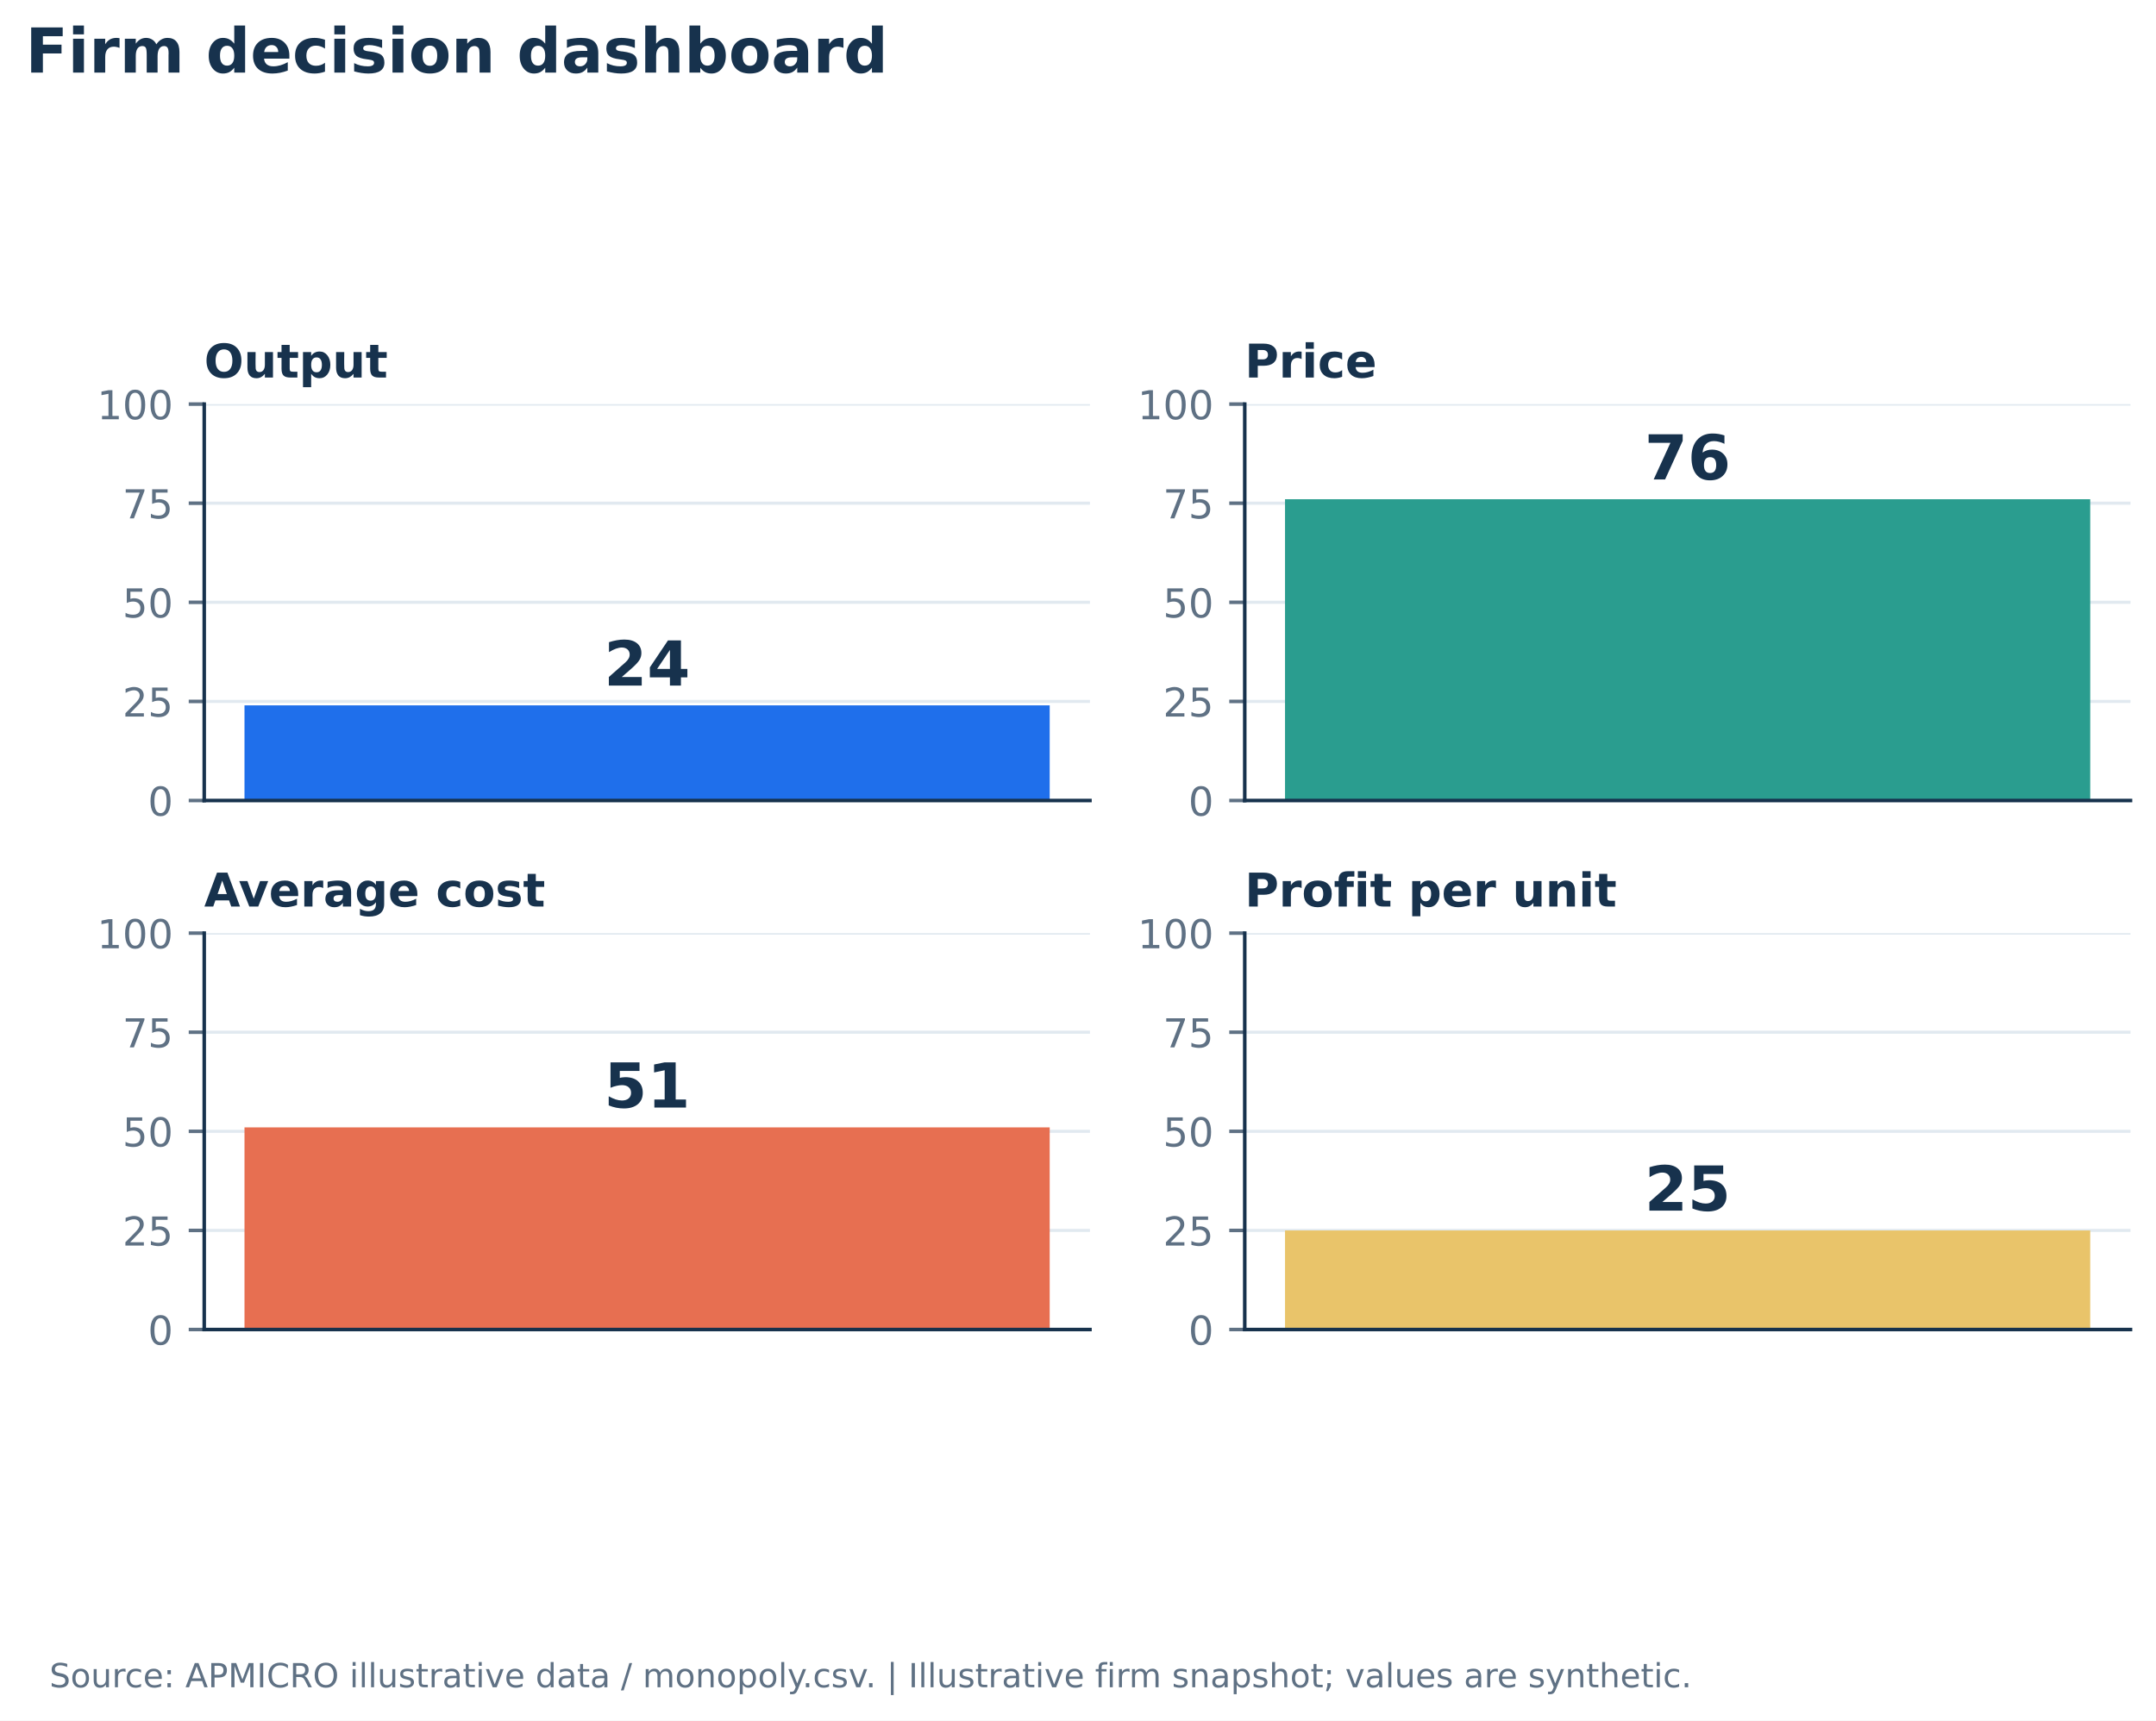
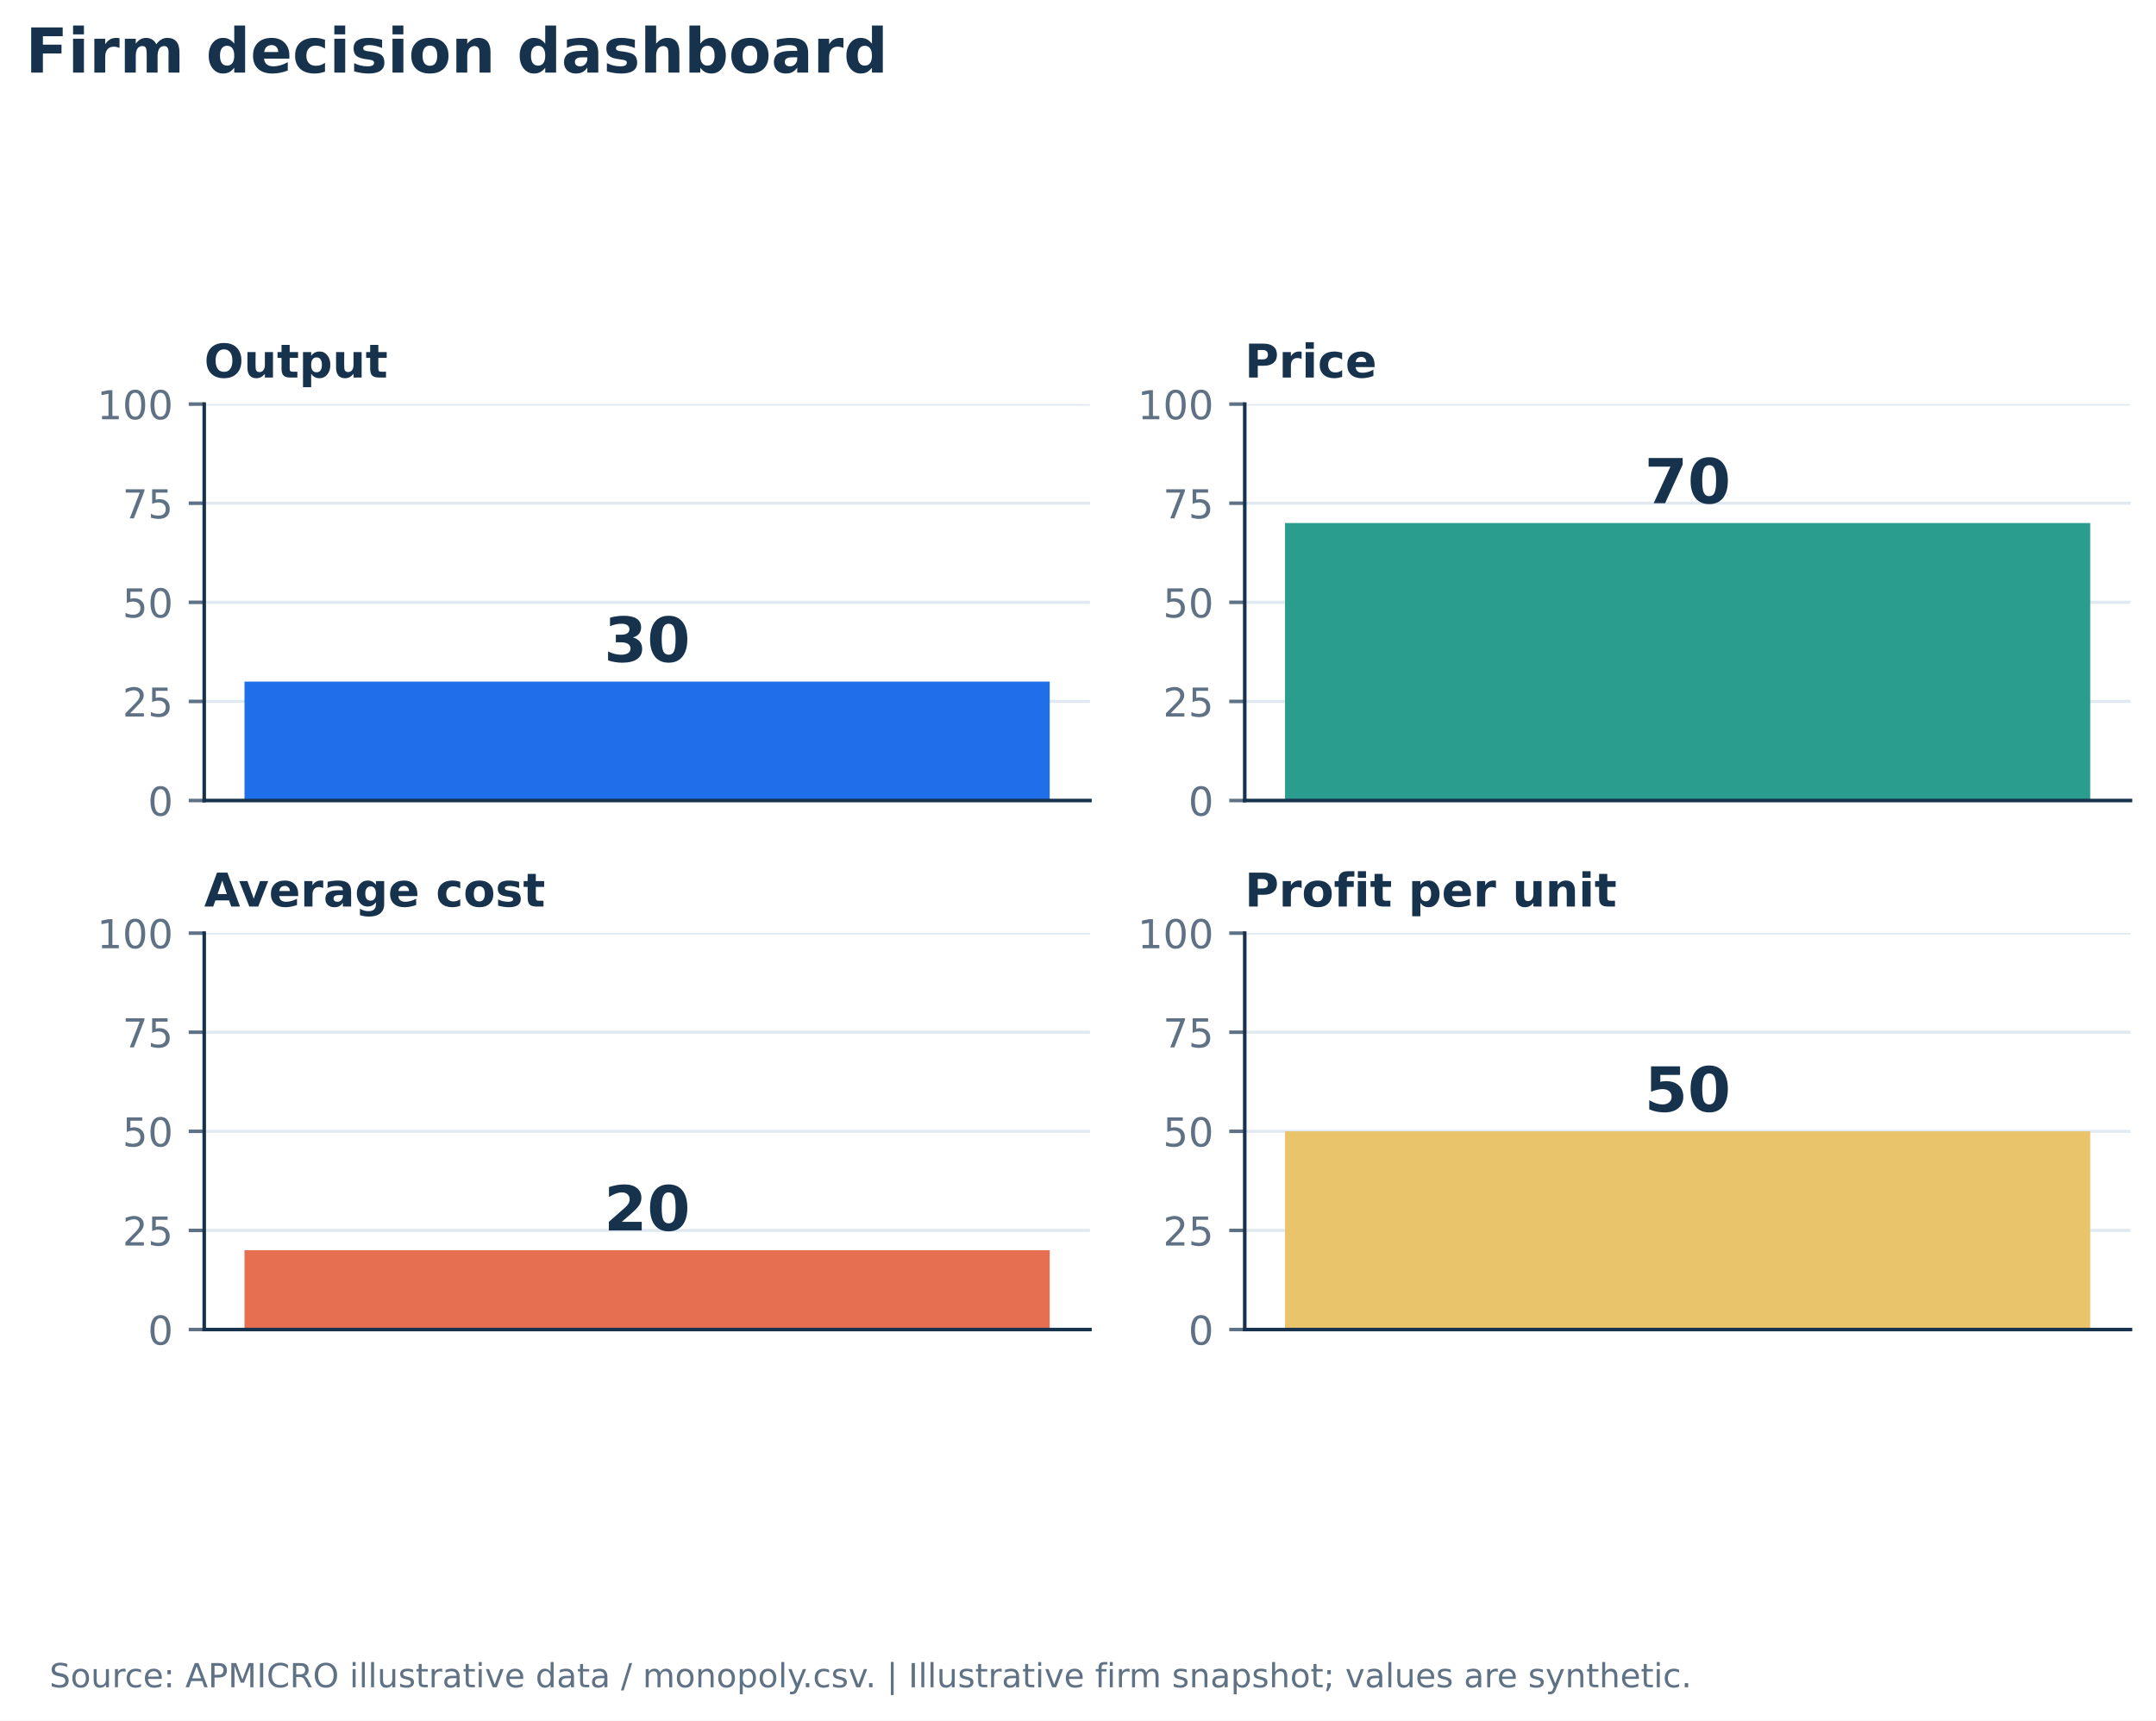
<svg xmlns="http://www.w3.org/2000/svg" xmlns:xlink="http://www.w3.org/1999/xlink" width="486.72pt" height="388.512pt" viewBox="0 0 486.72 388.512" version="1.1">
  <defs>
    <style type="text/css">*{stroke-linejoin: round; stroke-linecap: butt}</style>
  </defs>
  <g id="figure_1">
    <g id="patch_1">
      <path d="M 0 388.512 L 486.72 388.512 L 486.72 0 L 0 0 z " style="fill: #ffffff" />
    </g>
    <g id="axes_1">
      <g id="patch_2">
        <path d="M 46.105 180.756 L 246.06 180.756 L 246.06 91.248 L 46.105 91.248 z " style="fill: #ffffff" />
      </g>
      <g id="matplotlib.axis_1" />
      <g id="matplotlib.axis_2">
        <g id="ytick_1">
          <g id="line2d_1">
-             <path d="M 46.105 180.756 L 246.06 180.756 " clip-path="url(#pf00ce6015e)" style="fill: none; stroke: #d9e3ec; stroke-opacity: 0.8; stroke-width: 0.7; stroke-linecap: square" />
+             <path d="M 46.105 180.756 L 246.06 180.756 " clip-path="url(#p4024c1daae)" style="fill: none; stroke: #d9e3ec; stroke-opacity: 0.8; stroke-width: 0.7; stroke-linecap: square" />
          </g>
          <g id="line2d_2">
            <defs>
-               <path id="m07c5011ae3" d="M 0 0 L -3.5 0 " style="stroke: #5f7184; stroke-width: 0.8" />
+               <path id="m951ea71788" d="M 0 0 L -3.5 0 " style="stroke: #5f7184; stroke-width: 0.8" />
            </defs>
            <g>
-               <use xlink:href="#m07c5011ae3" x="46.105" y="180.756" style="fill: #5f7184; stroke: #5f7184; stroke-width: 0.8" />
+               <use xlink:href="#m951ea71788" x="46.105" y="180.756" style="fill: #5f7184; stroke: #5f7184; stroke-width: 0.8" />
            </g>
          </g>
          <g id="text_1">
            <text style="font-size: 9px; font-family: 'DejaVu Sans'; text-anchor: end; fill: #5f7184" x="39.105" y="184.175" transform="rotate(-0 39.105 184.1753)">0</text>
          </g>
        </g>
        <g id="ytick_2">
          <g id="line2d_3">
-             <path d="M 46.105 158.379 L 246.06 158.379 " clip-path="url(#pf00ce6015e)" style="fill: none; stroke: #d9e3ec; stroke-opacity: 0.8; stroke-width: 0.7; stroke-linecap: square" />
+             <path d="M 46.105 158.379 L 246.06 158.379 " clip-path="url(#p4024c1daae)" style="fill: none; stroke: #d9e3ec; stroke-opacity: 0.8; stroke-width: 0.7; stroke-linecap: square" />
          </g>
          <g id="line2d_4">
            <g>
-               <use xlink:href="#m07c5011ae3" x="46.105" y="158.379" style="fill: #5f7184; stroke: #5f7184; stroke-width: 0.8" />
+               <use xlink:href="#m951ea71788" x="46.105" y="158.379" style="fill: #5f7184; stroke: #5f7184; stroke-width: 0.8" />
            </g>
          </g>
          <g id="text_2">
            <text style="font-size: 9px; font-family: 'DejaVu Sans'; text-anchor: end; fill: #5f7184" x="39.105" y="161.798" transform="rotate(-0 39.105 161.7983)">25</text>
          </g>
        </g>
        <g id="ytick_3">
          <g id="line2d_5">
-             <path d="M 46.105 136.002 L 246.06 136.002 " clip-path="url(#pf00ce6015e)" style="fill: none; stroke: #d9e3ec; stroke-opacity: 0.8; stroke-width: 0.7; stroke-linecap: square" />
+             <path d="M 46.105 136.002 L 246.06 136.002 " clip-path="url(#p4024c1daae)" style="fill: none; stroke: #d9e3ec; stroke-opacity: 0.8; stroke-width: 0.7; stroke-linecap: square" />
          </g>
          <g id="line2d_6">
            <g>
-               <use xlink:href="#m07c5011ae3" x="46.105" y="136.002" style="fill: #5f7184; stroke: #5f7184; stroke-width: 0.8" />
+               <use xlink:href="#m951ea71788" x="46.105" y="136.002" style="fill: #5f7184; stroke: #5f7184; stroke-width: 0.8" />
            </g>
          </g>
          <g id="text_3">
            <text style="font-size: 9px; font-family: 'DejaVu Sans'; text-anchor: end; fill: #5f7184" x="39.105" y="139.421" transform="rotate(-0 39.105 139.4213)">50</text>
          </g>
        </g>
        <g id="ytick_4">
          <g id="line2d_7">
-             <path d="M 46.105 113.625 L 246.06 113.625 " clip-path="url(#pf00ce6015e)" style="fill: none; stroke: #d9e3ec; stroke-opacity: 0.8; stroke-width: 0.7; stroke-linecap: square" />
+             <path d="M 46.105 113.625 L 246.06 113.625 " clip-path="url(#p4024c1daae)" style="fill: none; stroke: #d9e3ec; stroke-opacity: 0.8; stroke-width: 0.7; stroke-linecap: square" />
          </g>
          <g id="line2d_8">
            <g>
-               <use xlink:href="#m07c5011ae3" x="46.105" y="113.625" style="fill: #5f7184; stroke: #5f7184; stroke-width: 0.8" />
+               <use xlink:href="#m951ea71788" x="46.105" y="113.625" style="fill: #5f7184; stroke: #5f7184; stroke-width: 0.8" />
            </g>
          </g>
          <g id="text_4">
            <text style="font-size: 9px; font-family: 'DejaVu Sans'; text-anchor: end; fill: #5f7184" x="39.105" y="117.044" transform="rotate(-0 39.105 117.0443)">75</text>
          </g>
        </g>
        <g id="ytick_5">
          <g id="line2d_9">
-             <path d="M 46.105 91.248 L 246.06 91.248 " clip-path="url(#pf00ce6015e)" style="fill: none; stroke: #d9e3ec; stroke-opacity: 0.8; stroke-width: 0.7; stroke-linecap: square" />
+             <path d="M 46.105 91.248 L 246.06 91.248 " clip-path="url(#p4024c1daae)" style="fill: none; stroke: #d9e3ec; stroke-opacity: 0.8; stroke-width: 0.7; stroke-linecap: square" />
          </g>
          <g id="line2d_10">
            <g>
-               <use xlink:href="#m07c5011ae3" x="46.105" y="91.248" style="fill: #5f7184; stroke: #5f7184; stroke-width: 0.8" />
+               <use xlink:href="#m951ea71788" x="46.105" y="91.248" style="fill: #5f7184; stroke: #5f7184; stroke-width: 0.8" />
            </g>
          </g>
          <g id="text_5">
            <text style="font-size: 9px; font-family: 'DejaVu Sans'; text-anchor: end; fill: #5f7184" x="39.105" y="94.667" transform="rotate(-0 39.105 94.6673)">100</text>
          </g>
        </g>
      </g>
      <g id="patch_3">
-         <path d="M 55.194 180.756 L 236.971 180.756 L 236.971 159.274 L 55.194 159.274 z " clip-path="url(#pf00ce6015e)" style="fill: #1f6feb" />
+         <path d="M 55.194 180.756 L 236.971 180.756 L 236.971 153.904 L 55.194 153.904 z " clip-path="url(#p4024c1daae)" style="fill: #1f6feb" />
      </g>
      <g id="patch_4">
        <path d="M 46.105 180.756 L 46.105 91.248 " style="fill: none; stroke: #17324d; stroke-width: 0.8; stroke-linejoin: miter; stroke-linecap: square" />
      </g>
      <g id="patch_5">
        <path d="M 46.105 180.756 L 246.06 180.756 " style="fill: none; stroke: #17324d; stroke-width: 0.8; stroke-linejoin: miter; stroke-linecap: square" />
      </g>
      <g id="text_6">
-         <text style="font-weight: 700; font-size: 14px; font-family: 'DejaVu Sans'; text-anchor: middle; fill: #17324d" x="146.083" y="154.799" transform="rotate(-0 146.0825 154.7987)">24</text>
+         <text style="font-weight: 700; font-size: 14px; font-family: 'DejaVu Sans'; text-anchor: middle; fill: #17324d" x="146.083" y="149.428" transform="rotate(-0 146.0825 149.4282)">30</text>
      </g>
      <g id="text_7">
        <text style="font-weight: 700; font-size: 10.5px; font-family: 'DejaVu Sans'; text-anchor: start; fill: #17324d" x="46.105" y="85.248" transform="rotate(-0 46.105 85.248)">Output</text>
      </g>
    </g>
    <g id="axes_2">
      <g id="patch_6">
        <path d="M 281.005 180.756 L 480.96 180.756 L 480.96 91.248 L 281.005 91.248 z " style="fill: #ffffff" />
      </g>
      <g id="matplotlib.axis_3" />
      <g id="matplotlib.axis_4">
        <g id="ytick_6">
          <g id="line2d_11">
-             <path d="M 281.005 180.756 L 480.96 180.756 " clip-path="url(#pd933b90a43)" style="fill: none; stroke: #d9e3ec; stroke-opacity: 0.8; stroke-width: 0.7; stroke-linecap: square" />
+             <path d="M 281.005 180.756 L 480.96 180.756 " clip-path="url(#pbeb0925cf1)" style="fill: none; stroke: #d9e3ec; stroke-opacity: 0.8; stroke-width: 0.7; stroke-linecap: square" />
          </g>
          <g id="line2d_12">
            <g>
-               <use xlink:href="#m07c5011ae3" x="281.005" y="180.756" style="fill: #5f7184; stroke: #5f7184; stroke-width: 0.8" />
+               <use xlink:href="#m951ea71788" x="281.005" y="180.756" style="fill: #5f7184; stroke: #5f7184; stroke-width: 0.8" />
            </g>
          </g>
          <g id="text_8">
            <text style="font-size: 9px; font-family: 'DejaVu Sans'; text-anchor: end; fill: #5f7184" x="274.005" y="184.175" transform="rotate(-0 274.005 184.1753)">0</text>
          </g>
        </g>
        <g id="ytick_7">
          <g id="line2d_13">
-             <path d="M 281.005 158.379 L 480.96 158.379 " clip-path="url(#pd933b90a43)" style="fill: none; stroke: #d9e3ec; stroke-opacity: 0.8; stroke-width: 0.7; stroke-linecap: square" />
+             <path d="M 281.005 158.379 L 480.96 158.379 " clip-path="url(#pbeb0925cf1)" style="fill: none; stroke: #d9e3ec; stroke-opacity: 0.8; stroke-width: 0.7; stroke-linecap: square" />
          </g>
          <g id="line2d_14">
            <g>
-               <use xlink:href="#m07c5011ae3" x="281.005" y="158.379" style="fill: #5f7184; stroke: #5f7184; stroke-width: 0.8" />
+               <use xlink:href="#m951ea71788" x="281.005" y="158.379" style="fill: #5f7184; stroke: #5f7184; stroke-width: 0.8" />
            </g>
          </g>
          <g id="text_9">
            <text style="font-size: 9px; font-family: 'DejaVu Sans'; text-anchor: end; fill: #5f7184" x="274.005" y="161.798" transform="rotate(-0 274.005 161.7983)">25</text>
          </g>
        </g>
        <g id="ytick_8">
          <g id="line2d_15">
-             <path d="M 281.005 136.002 L 480.96 136.002 " clip-path="url(#pd933b90a43)" style="fill: none; stroke: #d9e3ec; stroke-opacity: 0.8; stroke-width: 0.7; stroke-linecap: square" />
+             <path d="M 281.005 136.002 L 480.96 136.002 " clip-path="url(#pbeb0925cf1)" style="fill: none; stroke: #d9e3ec; stroke-opacity: 0.8; stroke-width: 0.7; stroke-linecap: square" />
          </g>
          <g id="line2d_16">
            <g>
-               <use xlink:href="#m07c5011ae3" x="281.005" y="136.002" style="fill: #5f7184; stroke: #5f7184; stroke-width: 0.8" />
+               <use xlink:href="#m951ea71788" x="281.005" y="136.002" style="fill: #5f7184; stroke: #5f7184; stroke-width: 0.8" />
            </g>
          </g>
          <g id="text_10">
            <text style="font-size: 9px; font-family: 'DejaVu Sans'; text-anchor: end; fill: #5f7184" x="274.005" y="139.421" transform="rotate(-0 274.005 139.4213)">50</text>
          </g>
        </g>
        <g id="ytick_9">
          <g id="line2d_17">
-             <path d="M 281.005 113.625 L 480.96 113.625 " clip-path="url(#pd933b90a43)" style="fill: none; stroke: #d9e3ec; stroke-opacity: 0.8; stroke-width: 0.7; stroke-linecap: square" />
+             <path d="M 281.005 113.625 L 480.96 113.625 " clip-path="url(#pbeb0925cf1)" style="fill: none; stroke: #d9e3ec; stroke-opacity: 0.8; stroke-width: 0.7; stroke-linecap: square" />
          </g>
          <g id="line2d_18">
            <g>
-               <use xlink:href="#m07c5011ae3" x="281.005" y="113.625" style="fill: #5f7184; stroke: #5f7184; stroke-width: 0.8" />
+               <use xlink:href="#m951ea71788" x="281.005" y="113.625" style="fill: #5f7184; stroke: #5f7184; stroke-width: 0.8" />
            </g>
          </g>
          <g id="text_11">
            <text style="font-size: 9px; font-family: 'DejaVu Sans'; text-anchor: end; fill: #5f7184" x="274.005" y="117.044" transform="rotate(-0 274.005 117.0443)">75</text>
          </g>
        </g>
        <g id="ytick_10">
          <g id="line2d_19">
-             <path d="M 281.005 91.248 L 480.96 91.248 " clip-path="url(#pd933b90a43)" style="fill: none; stroke: #d9e3ec; stroke-opacity: 0.8; stroke-width: 0.7; stroke-linecap: square" />
+             <path d="M 281.005 91.248 L 480.96 91.248 " clip-path="url(#pbeb0925cf1)" style="fill: none; stroke: #d9e3ec; stroke-opacity: 0.8; stroke-width: 0.7; stroke-linecap: square" />
          </g>
          <g id="line2d_20">
            <g>
-               <use xlink:href="#m07c5011ae3" x="281.005" y="91.248" style="fill: #5f7184; stroke: #5f7184; stroke-width: 0.8" />
+               <use xlink:href="#m951ea71788" x="281.005" y="91.248" style="fill: #5f7184; stroke: #5f7184; stroke-width: 0.8" />
            </g>
          </g>
          <g id="text_12">
            <text style="font-size: 9px; font-family: 'DejaVu Sans'; text-anchor: end; fill: #5f7184" x="274.005" y="94.667" transform="rotate(-0 274.005 94.6673)">100</text>
          </g>
        </g>
      </g>
      <g id="patch_7">
-         <path d="M 290.094 180.756 L 471.871 180.756 L 471.871 112.73 L 290.094 112.73 z " clip-path="url(#pd933b90a43)" style="fill: #2a9d8f" />
+         <path d="M 290.094 180.756 L 471.871 180.756 L 471.871 118.1 L 290.094 118.1 z " clip-path="url(#pbeb0925cf1)" style="fill: #2a9d8f" />
      </g>
      <g id="patch_8">
        <path d="M 281.005 180.756 L 281.005 91.248 " style="fill: none; stroke: #17324d; stroke-width: 0.8; stroke-linejoin: miter; stroke-linecap: square" />
      </g>
      <g id="patch_9">
        <path d="M 281.005 180.756 L 480.96 180.756 " style="fill: none; stroke: #17324d; stroke-width: 0.8; stroke-linejoin: miter; stroke-linecap: square" />
      </g>
      <g id="text_13">
-         <text style="font-weight: 700; font-size: 14px; font-family: 'DejaVu Sans'; text-anchor: middle; fill: #17324d" x="380.983" y="108.255" transform="rotate(-0 380.9825 108.2545)">76</text>
+         <text style="font-weight: 700; font-size: 14px; font-family: 'DejaVu Sans'; text-anchor: middle; fill: #17324d" x="380.983" y="113.625" transform="rotate(-0 380.9825 113.625)">70</text>
      </g>
      <g id="text_14">
        <text style="font-weight: 700; font-size: 10.5px; font-family: 'DejaVu Sans'; text-anchor: start; fill: #17324d" x="281.005" y="85.248" transform="rotate(-0 281.005 85.248)">Price</text>
      </g>
    </g>
    <g id="axes_3">
      <g id="patch_10">
        <path d="M 46.105 300.204 L 246.06 300.204 L 246.06 210.696 L 46.105 210.696 z " style="fill: #ffffff" />
      </g>
      <g id="matplotlib.axis_5" />
      <g id="matplotlib.axis_6">
        <g id="ytick_11">
          <g id="line2d_21">
-             <path d="M 46.105 300.204 L 246.06 300.204 " clip-path="url(#pc760fd52d1)" style="fill: none; stroke: #d9e3ec; stroke-opacity: 0.8; stroke-width: 0.7; stroke-linecap: square" />
+             <path d="M 46.105 300.204 L 246.06 300.204 " clip-path="url(#p9a6d119b32)" style="fill: none; stroke: #d9e3ec; stroke-opacity: 0.8; stroke-width: 0.7; stroke-linecap: square" />
          </g>
          <g id="line2d_22">
            <g>
-               <use xlink:href="#m07c5011ae3" x="46.105" y="300.204" style="fill: #5f7184; stroke: #5f7184; stroke-width: 0.8" />
+               <use xlink:href="#m951ea71788" x="46.105" y="300.204" style="fill: #5f7184; stroke: #5f7184; stroke-width: 0.8" />
            </g>
          </g>
          <g id="text_15">
            <text style="font-size: 9px; font-family: 'DejaVu Sans'; text-anchor: end; fill: #5f7184" x="39.105" y="303.623" transform="rotate(-0 39.105 303.6233)">0</text>
          </g>
        </g>
        <g id="ytick_12">
          <g id="line2d_23">
-             <path d="M 46.105 277.827 L 246.06 277.827 " clip-path="url(#pc760fd52d1)" style="fill: none; stroke: #d9e3ec; stroke-opacity: 0.8; stroke-width: 0.7; stroke-linecap: square" />
+             <path d="M 46.105 277.827 L 246.06 277.827 " clip-path="url(#p9a6d119b32)" style="fill: none; stroke: #d9e3ec; stroke-opacity: 0.8; stroke-width: 0.7; stroke-linecap: square" />
          </g>
          <g id="line2d_24">
            <g>
-               <use xlink:href="#m07c5011ae3" x="46.105" y="277.827" style="fill: #5f7184; stroke: #5f7184; stroke-width: 0.8" />
+               <use xlink:href="#m951ea71788" x="46.105" y="277.827" style="fill: #5f7184; stroke: #5f7184; stroke-width: 0.8" />
            </g>
          </g>
          <g id="text_16">
            <text style="font-size: 9px; font-family: 'DejaVu Sans'; text-anchor: end; fill: #5f7184" x="39.105" y="281.246" transform="rotate(-0 39.105 281.2463)">25</text>
          </g>
        </g>
        <g id="ytick_13">
          <g id="line2d_25">
-             <path d="M 46.105 255.45 L 246.06 255.45 " clip-path="url(#pc760fd52d1)" style="fill: none; stroke: #d9e3ec; stroke-opacity: 0.8; stroke-width: 0.7; stroke-linecap: square" />
+             <path d="M 46.105 255.45 L 246.06 255.45 " clip-path="url(#p9a6d119b32)" style="fill: none; stroke: #d9e3ec; stroke-opacity: 0.8; stroke-width: 0.7; stroke-linecap: square" />
          </g>
          <g id="line2d_26">
            <g>
-               <use xlink:href="#m07c5011ae3" x="46.105" y="255.45" style="fill: #5f7184; stroke: #5f7184; stroke-width: 0.8" />
+               <use xlink:href="#m951ea71788" x="46.105" y="255.45" style="fill: #5f7184; stroke: #5f7184; stroke-width: 0.8" />
            </g>
          </g>
          <g id="text_17">
            <text style="font-size: 9px; font-family: 'DejaVu Sans'; text-anchor: end; fill: #5f7184" x="39.105" y="258.869" transform="rotate(-0 39.105 258.8693)">50</text>
          </g>
        </g>
        <g id="ytick_14">
          <g id="line2d_27">
-             <path d="M 46.105 233.073 L 246.06 233.073 " clip-path="url(#pc760fd52d1)" style="fill: none; stroke: #d9e3ec; stroke-opacity: 0.8; stroke-width: 0.7; stroke-linecap: square" />
+             <path d="M 46.105 233.073 L 246.06 233.073 " clip-path="url(#p9a6d119b32)" style="fill: none; stroke: #d9e3ec; stroke-opacity: 0.8; stroke-width: 0.7; stroke-linecap: square" />
          </g>
          <g id="line2d_28">
            <g>
-               <use xlink:href="#m07c5011ae3" x="46.105" y="233.073" style="fill: #5f7184; stroke: #5f7184; stroke-width: 0.8" />
+               <use xlink:href="#m951ea71788" x="46.105" y="233.073" style="fill: #5f7184; stroke: #5f7184; stroke-width: 0.8" />
            </g>
          </g>
          <g id="text_18">
            <text style="font-size: 9px; font-family: 'DejaVu Sans'; text-anchor: end; fill: #5f7184" x="39.105" y="236.492" transform="rotate(-0 39.105 236.4923)">75</text>
          </g>
        </g>
        <g id="ytick_15">
          <g id="line2d_29">
-             <path d="M 46.105 210.696 L 246.06 210.696 " clip-path="url(#pc760fd52d1)" style="fill: none; stroke: #d9e3ec; stroke-opacity: 0.8; stroke-width: 0.7; stroke-linecap: square" />
+             <path d="M 46.105 210.696 L 246.06 210.696 " clip-path="url(#p9a6d119b32)" style="fill: none; stroke: #d9e3ec; stroke-opacity: 0.8; stroke-width: 0.7; stroke-linecap: square" />
          </g>
          <g id="line2d_30">
            <g>
-               <use xlink:href="#m07c5011ae3" x="46.105" y="210.696" style="fill: #5f7184; stroke: #5f7184; stroke-width: 0.8" />
+               <use xlink:href="#m951ea71788" x="46.105" y="210.696" style="fill: #5f7184; stroke: #5f7184; stroke-width: 0.8" />
            </g>
          </g>
          <g id="text_19">
            <text style="font-size: 9px; font-family: 'DejaVu Sans'; text-anchor: end; fill: #5f7184" x="39.105" y="214.115" transform="rotate(-0 39.105 214.1153)">100</text>
          </g>
        </g>
      </g>
      <g id="patch_11">
-         <path d="M 55.194 300.204 L 236.971 300.204 L 236.971 254.555 L 55.194 254.555 z " clip-path="url(#pc760fd52d1)" style="fill: #e76f51" />
+         <path d="M 55.194 300.204 L 236.971 300.204 L 236.971 282.302 L 55.194 282.302 z " clip-path="url(#p9a6d119b32)" style="fill: #e76f51" />
      </g>
      <g id="patch_12">
        <path d="M 46.105 300.204 L 46.105 210.696 " style="fill: none; stroke: #17324d; stroke-width: 0.8; stroke-linejoin: miter; stroke-linecap: square" />
      </g>
      <g id="patch_13">
        <path d="M 46.105 300.204 L 246.06 300.204 " style="fill: none; stroke: #17324d; stroke-width: 0.8; stroke-linejoin: miter; stroke-linecap: square" />
      </g>
      <g id="text_20">
-         <text style="font-weight: 700; font-size: 14px; font-family: 'DejaVu Sans'; text-anchor: middle; fill: #17324d" x="146.083" y="250.08" transform="rotate(-0 146.0825 250.0795)">51</text>
+         <text style="font-weight: 700; font-size: 14px; font-family: 'DejaVu Sans'; text-anchor: middle; fill: #17324d" x="146.083" y="277.827" transform="rotate(-0 146.0825 277.827)">20</text>
      </g>
      <g id="text_21">
        <text style="font-weight: 700; font-size: 10.5px; font-family: 'DejaVu Sans'; text-anchor: start; fill: #17324d" x="46.105" y="204.696" transform="rotate(-0 46.105 204.696)">Average cost</text>
      </g>
    </g>
    <g id="axes_4">
      <g id="patch_14">
        <path d="M 281.005 300.204 L 480.96 300.204 L 480.96 210.696 L 281.005 210.696 z " style="fill: #ffffff" />
      </g>
      <g id="matplotlib.axis_7" />
      <g id="matplotlib.axis_8">
        <g id="ytick_16">
          <g id="line2d_31">
-             <path d="M 281.005 300.204 L 480.96 300.204 " clip-path="url(#pde7bd46165)" style="fill: none; stroke: #d9e3ec; stroke-opacity: 0.8; stroke-width: 0.7; stroke-linecap: square" />
+             <path d="M 281.005 300.204 L 480.96 300.204 " clip-path="url(#pc0c6c59d3b)" style="fill: none; stroke: #d9e3ec; stroke-opacity: 0.8; stroke-width: 0.7; stroke-linecap: square" />
          </g>
          <g id="line2d_32">
            <g>
-               <use xlink:href="#m07c5011ae3" x="281.005" y="300.204" style="fill: #5f7184; stroke: #5f7184; stroke-width: 0.8" />
+               <use xlink:href="#m951ea71788" x="281.005" y="300.204" style="fill: #5f7184; stroke: #5f7184; stroke-width: 0.8" />
            </g>
          </g>
          <g id="text_22">
            <text style="font-size: 9px; font-family: 'DejaVu Sans'; text-anchor: end; fill: #5f7184" x="274.005" y="303.623" transform="rotate(-0 274.005 303.6233)">0</text>
          </g>
        </g>
        <g id="ytick_17">
          <g id="line2d_33">
-             <path d="M 281.005 277.827 L 480.96 277.827 " clip-path="url(#pde7bd46165)" style="fill: none; stroke: #d9e3ec; stroke-opacity: 0.8; stroke-width: 0.7; stroke-linecap: square" />
+             <path d="M 281.005 277.827 L 480.96 277.827 " clip-path="url(#pc0c6c59d3b)" style="fill: none; stroke: #d9e3ec; stroke-opacity: 0.8; stroke-width: 0.7; stroke-linecap: square" />
          </g>
          <g id="line2d_34">
            <g>
-               <use xlink:href="#m07c5011ae3" x="281.005" y="277.827" style="fill: #5f7184; stroke: #5f7184; stroke-width: 0.8" />
+               <use xlink:href="#m951ea71788" x="281.005" y="277.827" style="fill: #5f7184; stroke: #5f7184; stroke-width: 0.8" />
            </g>
          </g>
          <g id="text_23">
            <text style="font-size: 9px; font-family: 'DejaVu Sans'; text-anchor: end; fill: #5f7184" x="274.005" y="281.246" transform="rotate(-0 274.005 281.2463)">25</text>
          </g>
        </g>
        <g id="ytick_18">
          <g id="line2d_35">
-             <path d="M 281.005 255.45 L 480.96 255.45 " clip-path="url(#pde7bd46165)" style="fill: none; stroke: #d9e3ec; stroke-opacity: 0.8; stroke-width: 0.7; stroke-linecap: square" />
+             <path d="M 281.005 255.45 L 480.96 255.45 " clip-path="url(#pc0c6c59d3b)" style="fill: none; stroke: #d9e3ec; stroke-opacity: 0.8; stroke-width: 0.7; stroke-linecap: square" />
          </g>
          <g id="line2d_36">
            <g>
-               <use xlink:href="#m07c5011ae3" x="281.005" y="255.45" style="fill: #5f7184; stroke: #5f7184; stroke-width: 0.8" />
+               <use xlink:href="#m951ea71788" x="281.005" y="255.45" style="fill: #5f7184; stroke: #5f7184; stroke-width: 0.8" />
            </g>
          </g>
          <g id="text_24">
            <text style="font-size: 9px; font-family: 'DejaVu Sans'; text-anchor: end; fill: #5f7184" x="274.005" y="258.869" transform="rotate(-0 274.005 258.8693)">50</text>
          </g>
        </g>
        <g id="ytick_19">
          <g id="line2d_37">
-             <path d="M 281.005 233.073 L 480.96 233.073 " clip-path="url(#pde7bd46165)" style="fill: none; stroke: #d9e3ec; stroke-opacity: 0.8; stroke-width: 0.7; stroke-linecap: square" />
+             <path d="M 281.005 233.073 L 480.96 233.073 " clip-path="url(#pc0c6c59d3b)" style="fill: none; stroke: #d9e3ec; stroke-opacity: 0.8; stroke-width: 0.7; stroke-linecap: square" />
          </g>
          <g id="line2d_38">
            <g>
-               <use xlink:href="#m07c5011ae3" x="281.005" y="233.073" style="fill: #5f7184; stroke: #5f7184; stroke-width: 0.8" />
+               <use xlink:href="#m951ea71788" x="281.005" y="233.073" style="fill: #5f7184; stroke: #5f7184; stroke-width: 0.8" />
            </g>
          </g>
          <g id="text_25">
            <text style="font-size: 9px; font-family: 'DejaVu Sans'; text-anchor: end; fill: #5f7184" x="274.005" y="236.492" transform="rotate(-0 274.005 236.4923)">75</text>
          </g>
        </g>
        <g id="ytick_20">
          <g id="line2d_39">
-             <path d="M 281.005 210.696 L 480.96 210.696 " clip-path="url(#pde7bd46165)" style="fill: none; stroke: #d9e3ec; stroke-opacity: 0.8; stroke-width: 0.7; stroke-linecap: square" />
+             <path d="M 281.005 210.696 L 480.96 210.696 " clip-path="url(#pc0c6c59d3b)" style="fill: none; stroke: #d9e3ec; stroke-opacity: 0.8; stroke-width: 0.7; stroke-linecap: square" />
          </g>
          <g id="line2d_40">
            <g>
-               <use xlink:href="#m07c5011ae3" x="281.005" y="210.696" style="fill: #5f7184; stroke: #5f7184; stroke-width: 0.8" />
+               <use xlink:href="#m951ea71788" x="281.005" y="210.696" style="fill: #5f7184; stroke: #5f7184; stroke-width: 0.8" />
            </g>
          </g>
          <g id="text_26">
            <text style="font-size: 9px; font-family: 'DejaVu Sans'; text-anchor: end; fill: #5f7184" x="274.005" y="214.115" transform="rotate(-0 274.005 214.1153)">100</text>
          </g>
        </g>
      </g>
      <g id="patch_15">
-         <path d="M 290.094 300.204 L 471.871 300.204 L 471.871 277.827 L 290.094 277.827 z " clip-path="url(#pde7bd46165)" style="fill: #e9c46a" />
+         <path d="M 290.094 300.204 L 471.871 300.204 L 471.871 255.45 L 290.094 255.45 z " clip-path="url(#pc0c6c59d3b)" style="fill: #e9c46a" />
      </g>
      <g id="patch_16">
        <path d="M 281.005 300.204 L 281.005 210.696 " style="fill: none; stroke: #17324d; stroke-width: 0.8; stroke-linejoin: miter; stroke-linecap: square" />
      </g>
      <g id="patch_17">
        <path d="M 281.005 300.204 L 480.96 300.204 " style="fill: none; stroke: #17324d; stroke-width: 0.8; stroke-linejoin: miter; stroke-linecap: square" />
      </g>
      <g id="text_27">
-         <text style="font-weight: 700; font-size: 14px; font-family: 'DejaVu Sans'; text-anchor: middle; fill: #17324d" x="380.983" y="273.352" transform="rotate(-0 380.9825 273.3516)">25</text>
+         <text style="font-weight: 700; font-size: 14px; font-family: 'DejaVu Sans'; text-anchor: middle; fill: #17324d" x="380.983" y="250.975" transform="rotate(-0 380.9825 250.9746)">50</text>
      </g>
      <g id="text_28">
        <text style="font-weight: 700; font-size: 10.5px; font-family: 'DejaVu Sans'; text-anchor: start; fill: #17324d" x="281.005" y="204.696" transform="rotate(-0 281.005 204.696)">Profit per unit</text>
      </g>
    </g>
    <g id="text_29">
      <text style="font-weight: 700; font-size: 14px; font-family: 'DejaVu Sans'; text-anchor: start; fill: #17324d" x="5.76" y="16.398" transform="rotate(-0 5.76 16.39781)">Firm decision dashboard</text>
    </g>
    <g id="text_30">
      <text style="font-size: 7.5px; font-family: 'DejaVu Sans'; text-anchor: start; fill: #5f7184" x="11.16" y="380.984" transform="rotate(-0 11.16 380.9836)">Source: APMICRO illustrative data / monopoly.csv.  |  Illustrative firm snapshot; values are synthetic.</text>
    </g>
  </g>
  <defs>
-     <clipPath id="pf00ce6015e">
+     <clipPath id="p4024c1daae">
      <rect x="46.105" y="91.248" width="199.955" height="89.508" />
    </clipPath>
-     <clipPath id="pd933b90a43">
+     <clipPath id="pbeb0925cf1">
      <rect x="281.005" y="91.248" width="199.955" height="89.508" />
    </clipPath>
-     <clipPath id="pc760fd52d1">
+     <clipPath id="p9a6d119b32">
      <rect x="46.105" y="210.696" width="199.955" height="89.508" />
    </clipPath>
-     <clipPath id="pde7bd46165">
+     <clipPath id="pc0c6c59d3b">
      <rect x="281.005" y="210.696" width="199.955" height="89.508" />
    </clipPath>
  </defs>
</svg>
